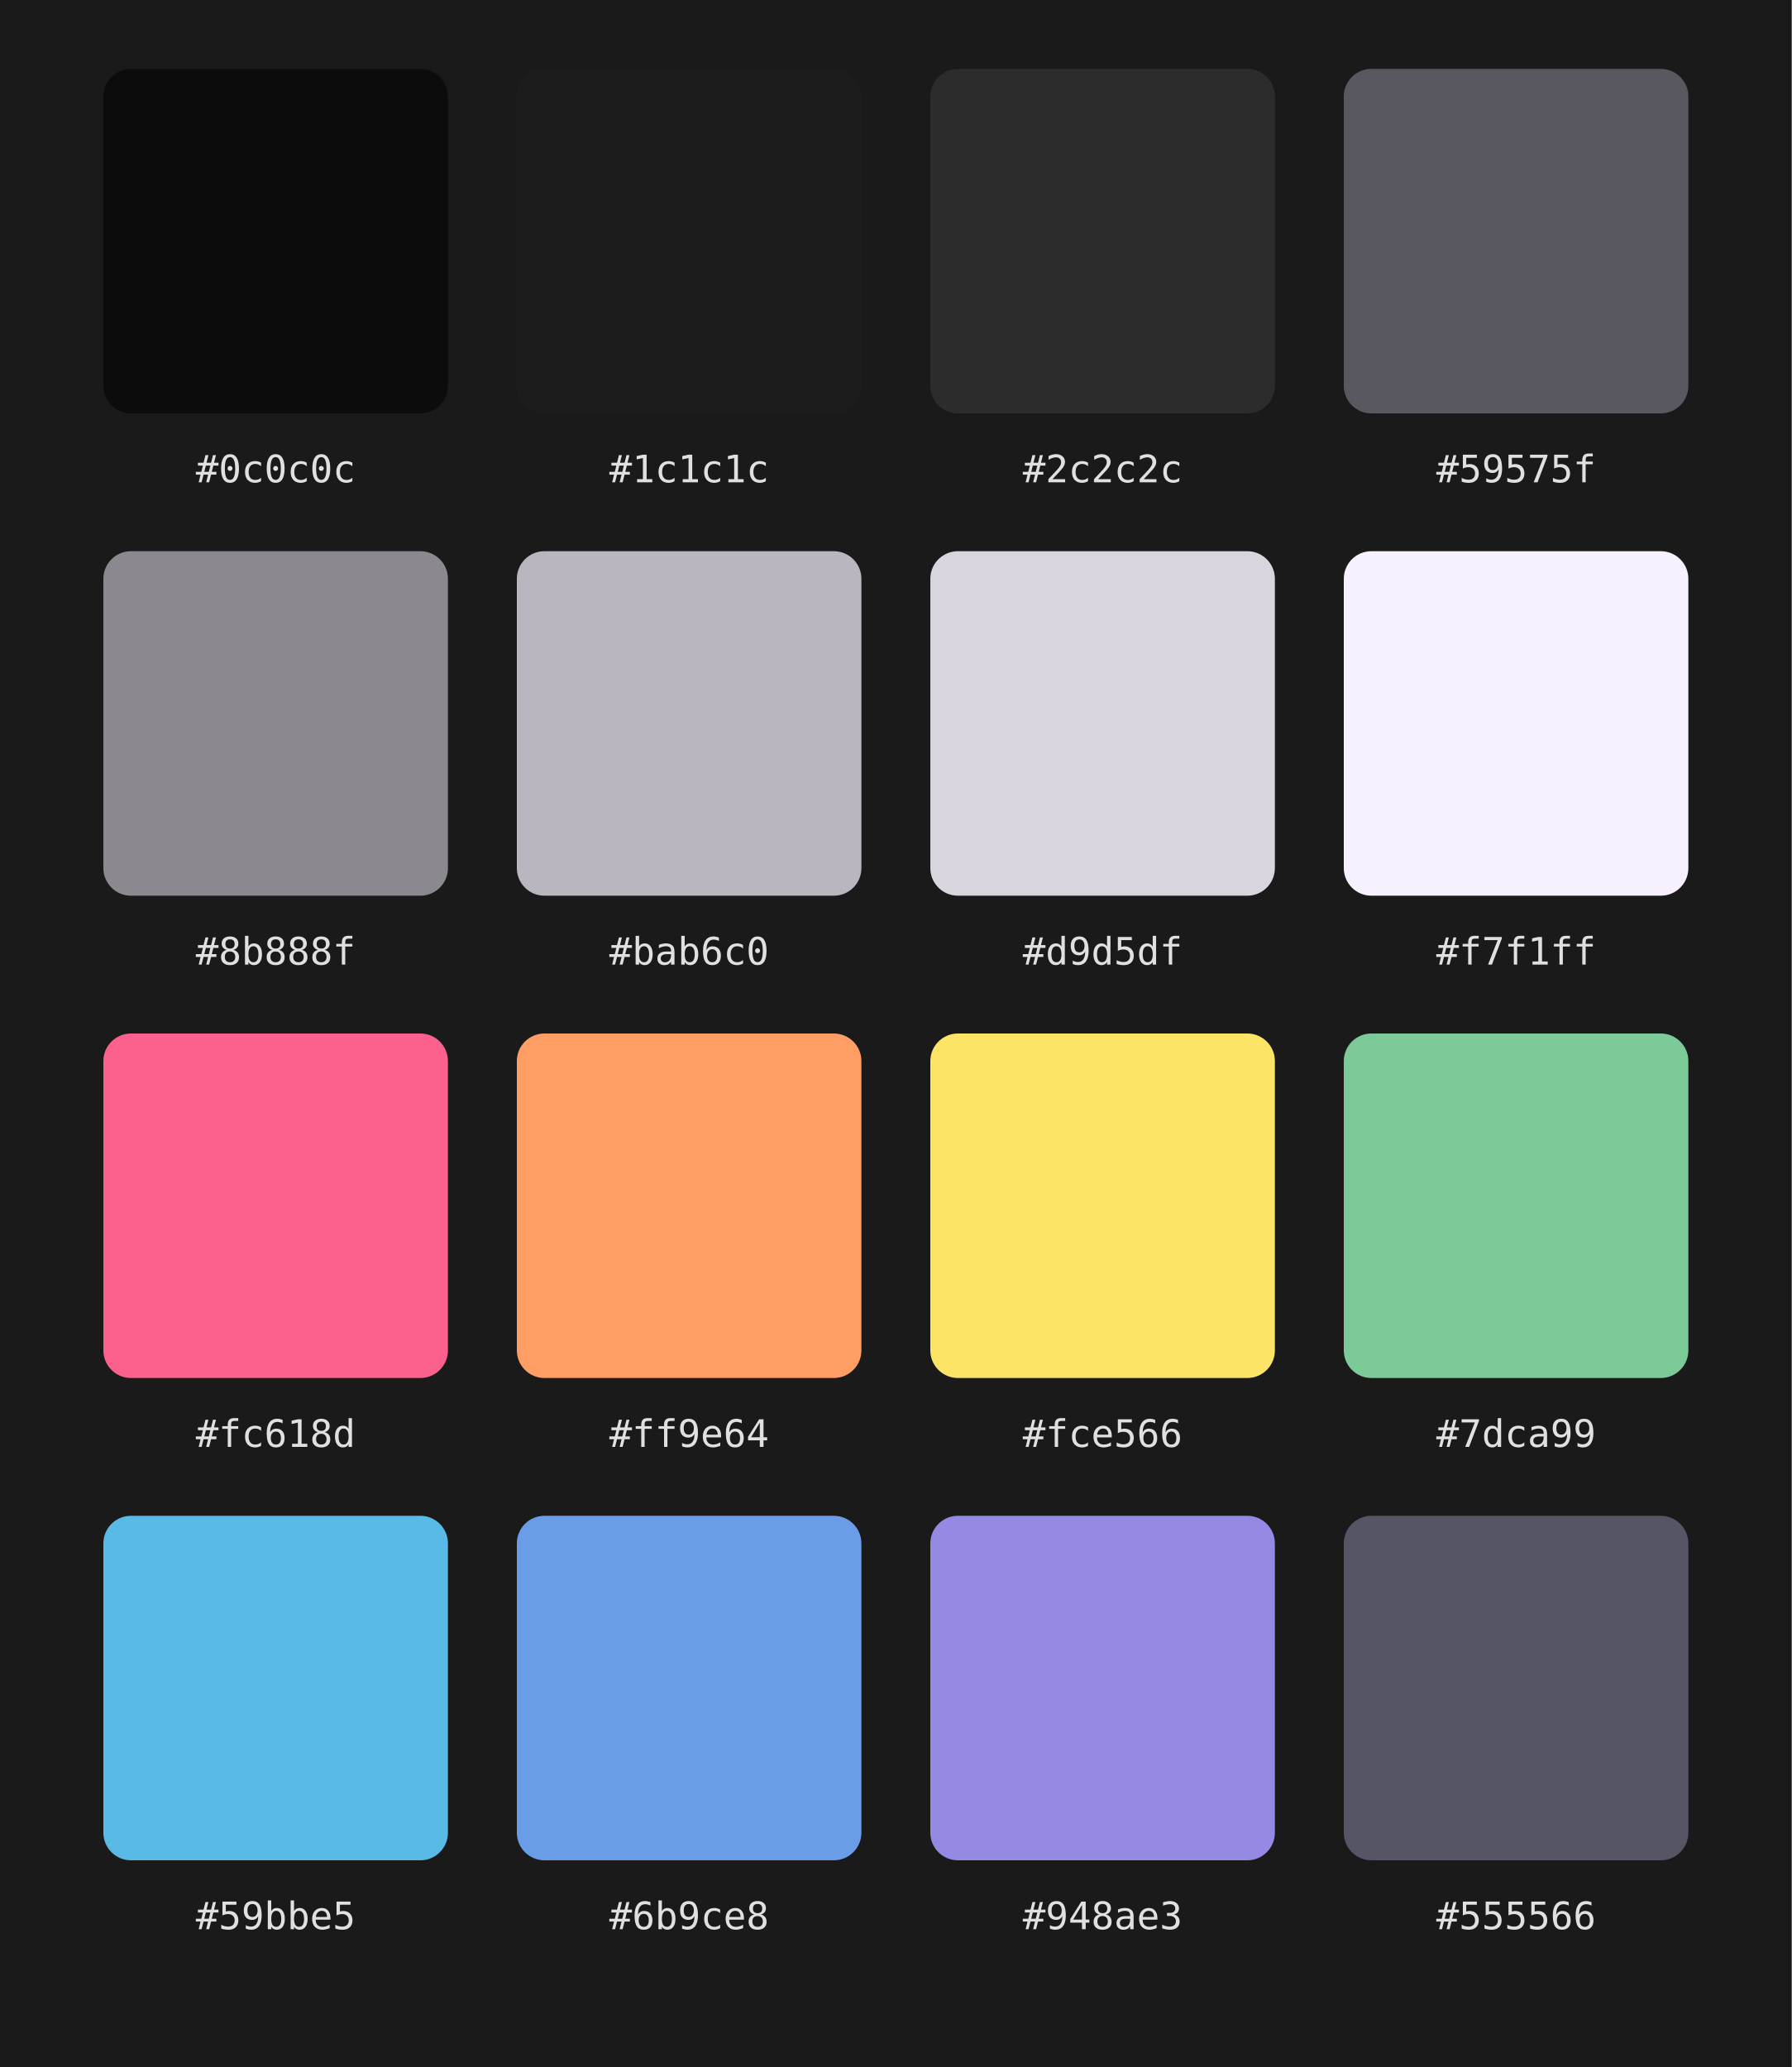
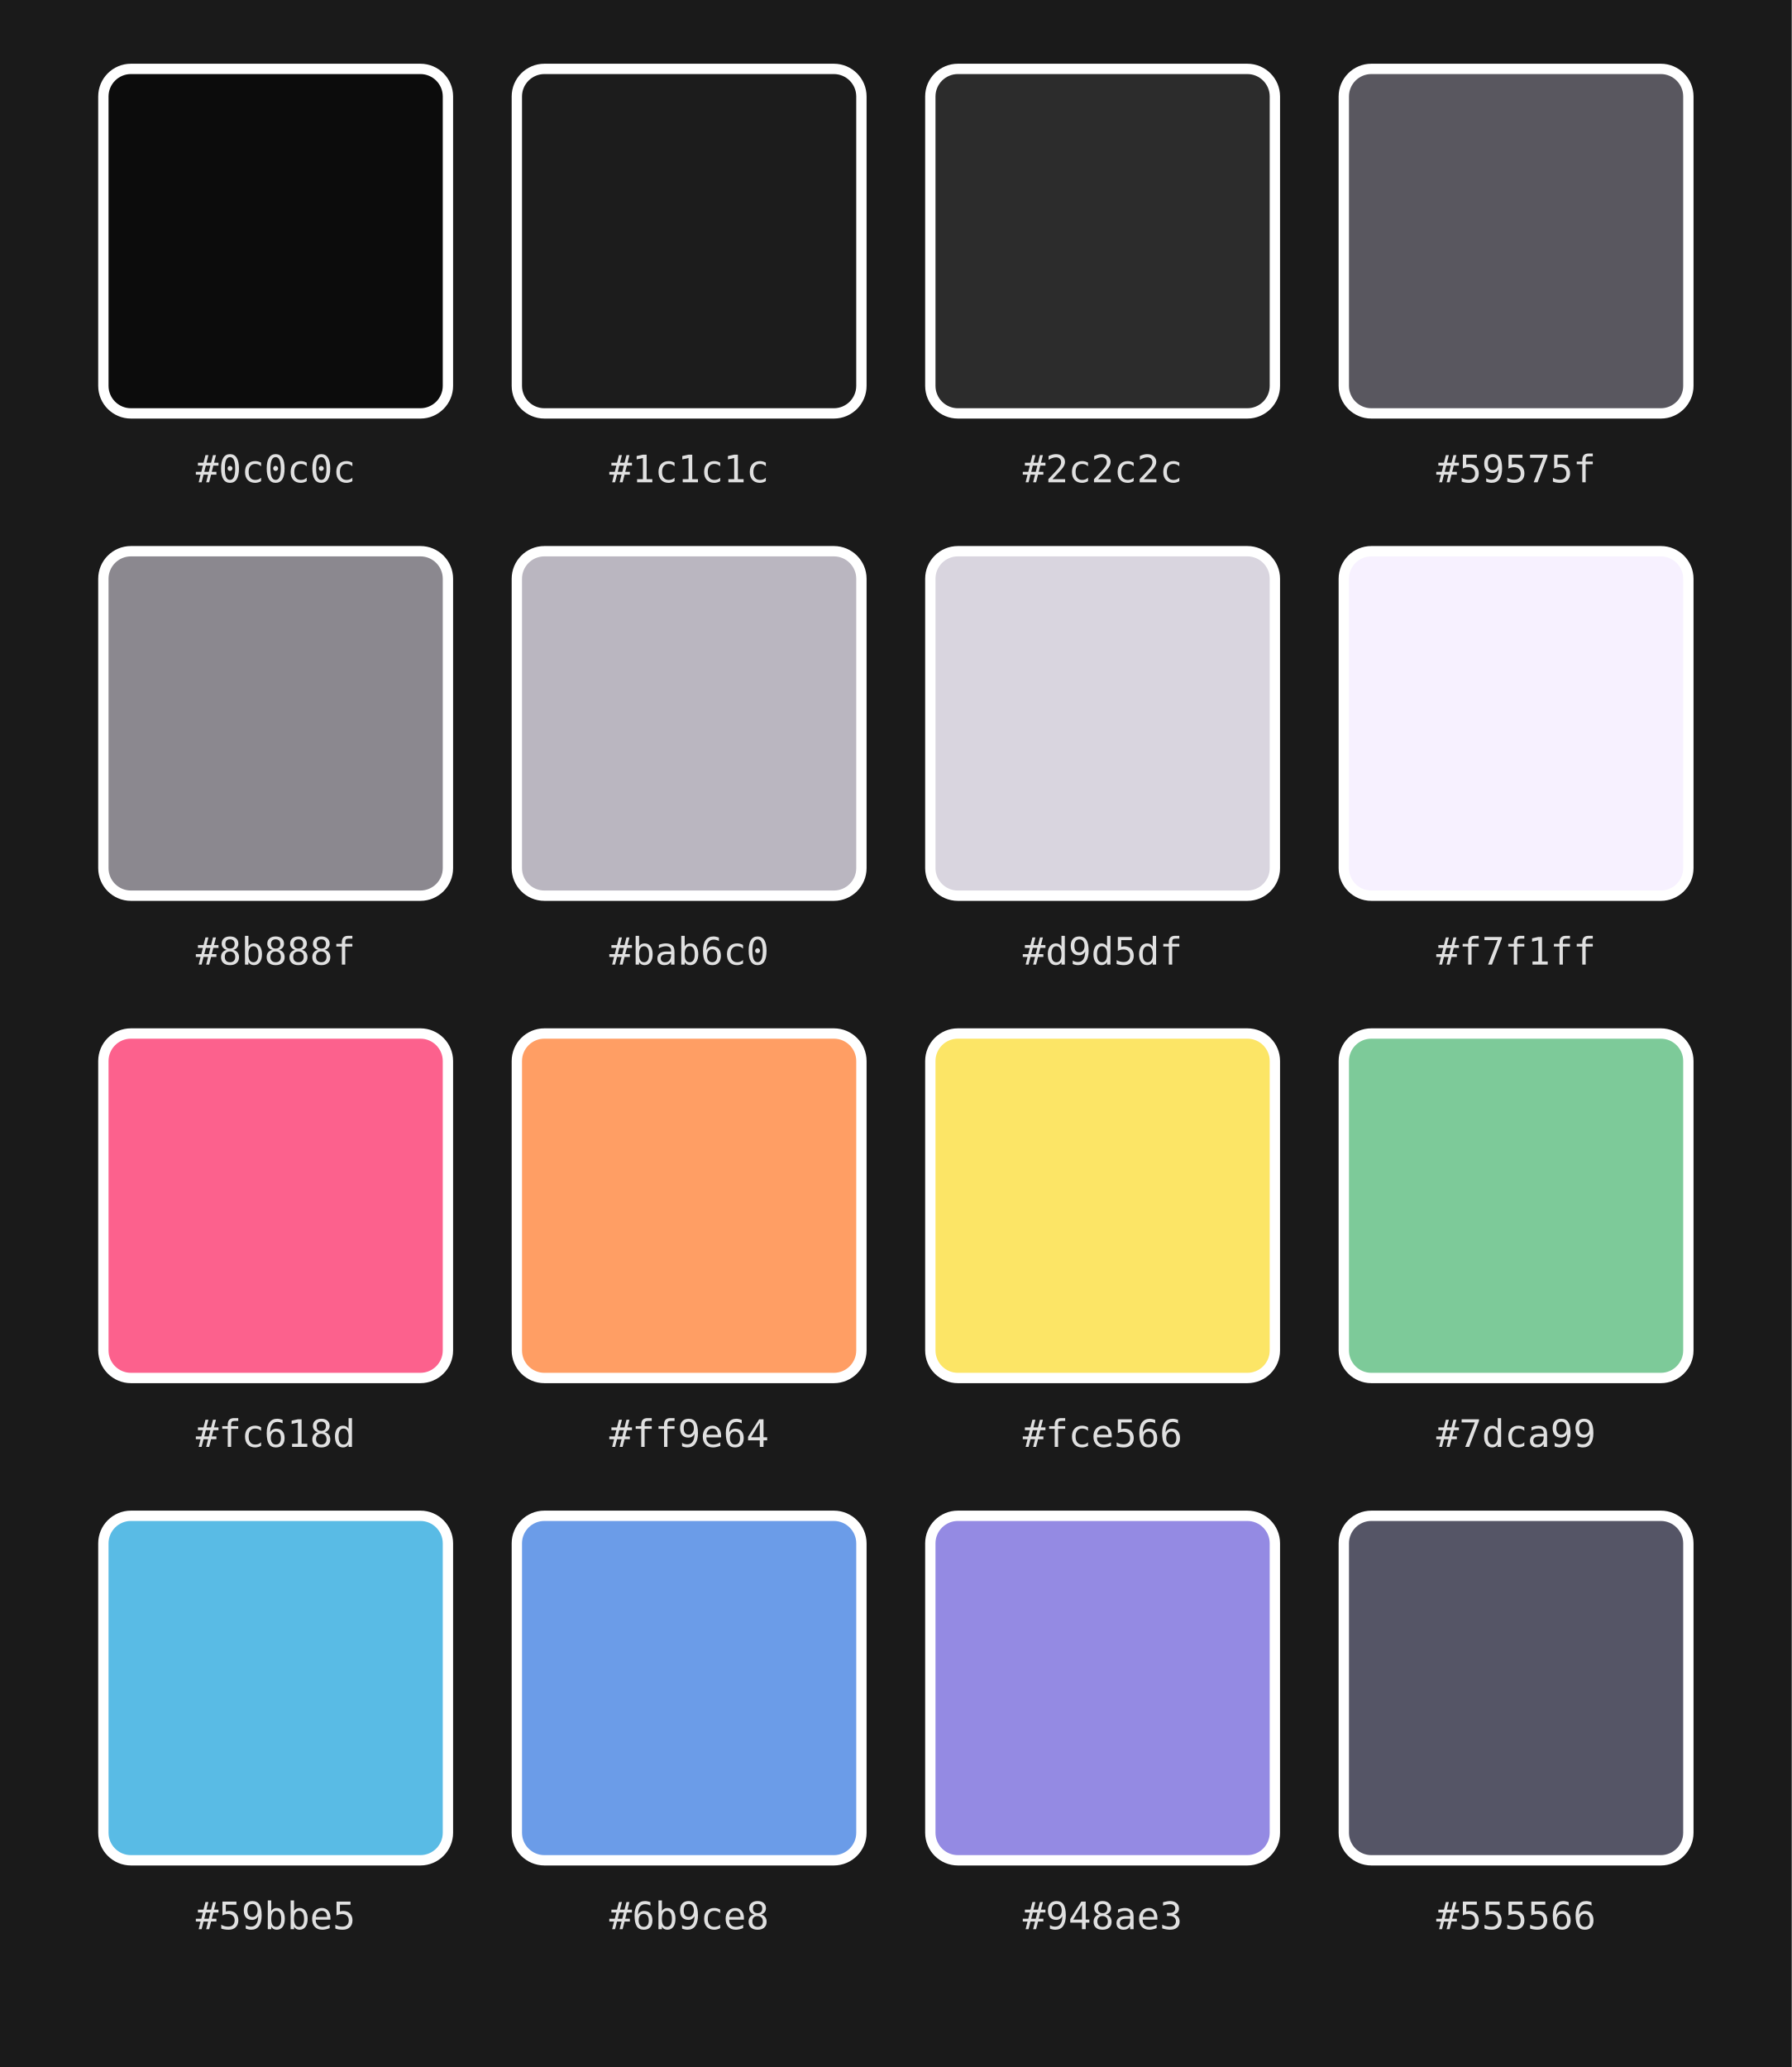
<svg xmlns="http://www.w3.org/2000/svg" width="520" height="600" viewBox="0 0 520 600">
  <rect width="100%" height="100%" fill="#1a1a1a" />
  <style>
    .hex-label { font-family: 'SF Mono', 'Fira Code', 'Consolas', monospace; font-size: 11px; text-anchor: middle; }
  </style>
-   <rect x="30" y="20" width="100" height="100" rx="8" fill="#0c0c0c" />
+   <rect x="30" y="20" width="100" height="100" rx="8" fill="#0c0c0c" stroke="#ffffff" stroke-width="3" />
  <text x="80" y="140" class="hex-label" fill="#e0e0e0">#0c0c0c</text>
-   <rect x="150" y="20" width="100" height="100" rx="8" fill="#1c1c1c" />
+   <rect x="150" y="20" width="100" height="100" rx="8" fill="#1c1c1c" stroke="#ffffff" stroke-width="3" />
  <text x="200" y="140" class="hex-label" fill="#e0e0e0">#1c1c1c</text>
-   <rect x="270" y="20" width="100" height="100" rx="8" fill="#2c2c2c" />
+   <rect x="270" y="20" width="100" height="100" rx="8" fill="#2c2c2c" stroke="#ffffff" stroke-width="3" />
  <text x="320" y="140" class="hex-label" fill="#e0e0e0">#2c2c2c</text>
-   <rect x="390" y="20" width="100" height="100" rx="8" fill="#59575f" />
+   <rect x="390" y="20" width="100" height="100" rx="8" fill="#59575f" stroke="#ffffff" stroke-width="3" />
  <text x="440" y="140" class="hex-label" fill="#e0e0e0">#59575f</text>
-   <rect x="30" y="160" width="100" height="100" rx="8" fill="#8b888f" />
+   <rect x="30" y="160" width="100" height="100" rx="8" fill="#8b888f" stroke="#ffffff" stroke-width="3" />
  <text x="80" y="280" class="hex-label" fill="#e0e0e0">#8b888f</text>
-   <rect x="150" y="160" width="100" height="100" rx="8" fill="#bab6c0" />
+   <rect x="150" y="160" width="100" height="100" rx="8" fill="#bab6c0" stroke="#ffffff" stroke-width="3" />
  <text x="200" y="280" class="hex-label" fill="#e0e0e0">#bab6c0</text>
-   <rect x="270" y="160" width="100" height="100" rx="8" fill="#d9d5df" />
+   <rect x="270" y="160" width="100" height="100" rx="8" fill="#d9d5df" stroke="#ffffff" stroke-width="3" />
  <text x="320" y="280" class="hex-label" fill="#e0e0e0">#d9d5df</text>
-   <rect x="390" y="160" width="100" height="100" rx="8" fill="#f7f1ff" />
+   <rect x="390" y="160" width="100" height="100" rx="8" fill="#f7f1ff" stroke="#ffffff" stroke-width="3" />
  <text x="440" y="280" class="hex-label" fill="#e0e0e0">#f7f1ff</text>
-   <rect x="30" y="300" width="100" height="100" rx="8" fill="#fc618d" />
+   <rect x="30" y="300" width="100" height="100" rx="8" fill="#fc618d" stroke="#ffffff" stroke-width="3" />
  <text x="80" y="420" class="hex-label" fill="#e0e0e0">#fc618d</text>
-   <rect x="150" y="300" width="100" height="100" rx="8" fill="#ff9e64" />
+   <rect x="150" y="300" width="100" height="100" rx="8" fill="#ff9e64" stroke="#ffffff" stroke-width="3" />
  <text x="200" y="420" class="hex-label" fill="#e0e0e0">#ff9e64</text>
-   <rect x="270" y="300" width="100" height="100" rx="8" fill="#fce566" />
+   <rect x="270" y="300" width="100" height="100" rx="8" fill="#fce566" stroke="#ffffff" stroke-width="3" />
  <text x="320" y="420" class="hex-label" fill="#e0e0e0">#fce566</text>
-   <rect x="390" y="300" width="100" height="100" rx="8" fill="#7dca99" />
+   <rect x="390" y="300" width="100" height="100" rx="8" fill="#7dca99" stroke="#ffffff" stroke-width="3" />
  <text x="440" y="420" class="hex-label" fill="#e0e0e0">#7dca99</text>
-   <rect x="30" y="440" width="100" height="100" rx="8" fill="#59bbe5" />
+   <rect x="30" y="440" width="100" height="100" rx="8" fill="#59bbe5" stroke="#ffffff" stroke-width="3" />
  <text x="80" y="560" class="hex-label" fill="#e0e0e0">#59bbe5</text>
-   <rect x="150" y="440" width="100" height="100" rx="8" fill="#6b9ce8" />
+   <rect x="150" y="440" width="100" height="100" rx="8" fill="#6b9ce8" stroke="#ffffff" stroke-width="3" />
  <text x="200" y="560" class="hex-label" fill="#e0e0e0">#6b9ce8</text>
-   <rect x="270" y="440" width="100" height="100" rx="8" fill="#948ae3" />
+   <rect x="270" y="440" width="100" height="100" rx="8" fill="#948ae3" stroke="#ffffff" stroke-width="3" />
  <text x="320" y="560" class="hex-label" fill="#e0e0e0">#948ae3</text>
-   <rect x="390" y="440" width="100" height="100" rx="8" fill="#555566" />
+   <rect x="390" y="440" width="100" height="100" rx="8" fill="#555566" stroke="#ffffff" stroke-width="3" />
  <text x="440" y="560" class="hex-label" fill="#e0e0e0">#555566</text>
</svg>
